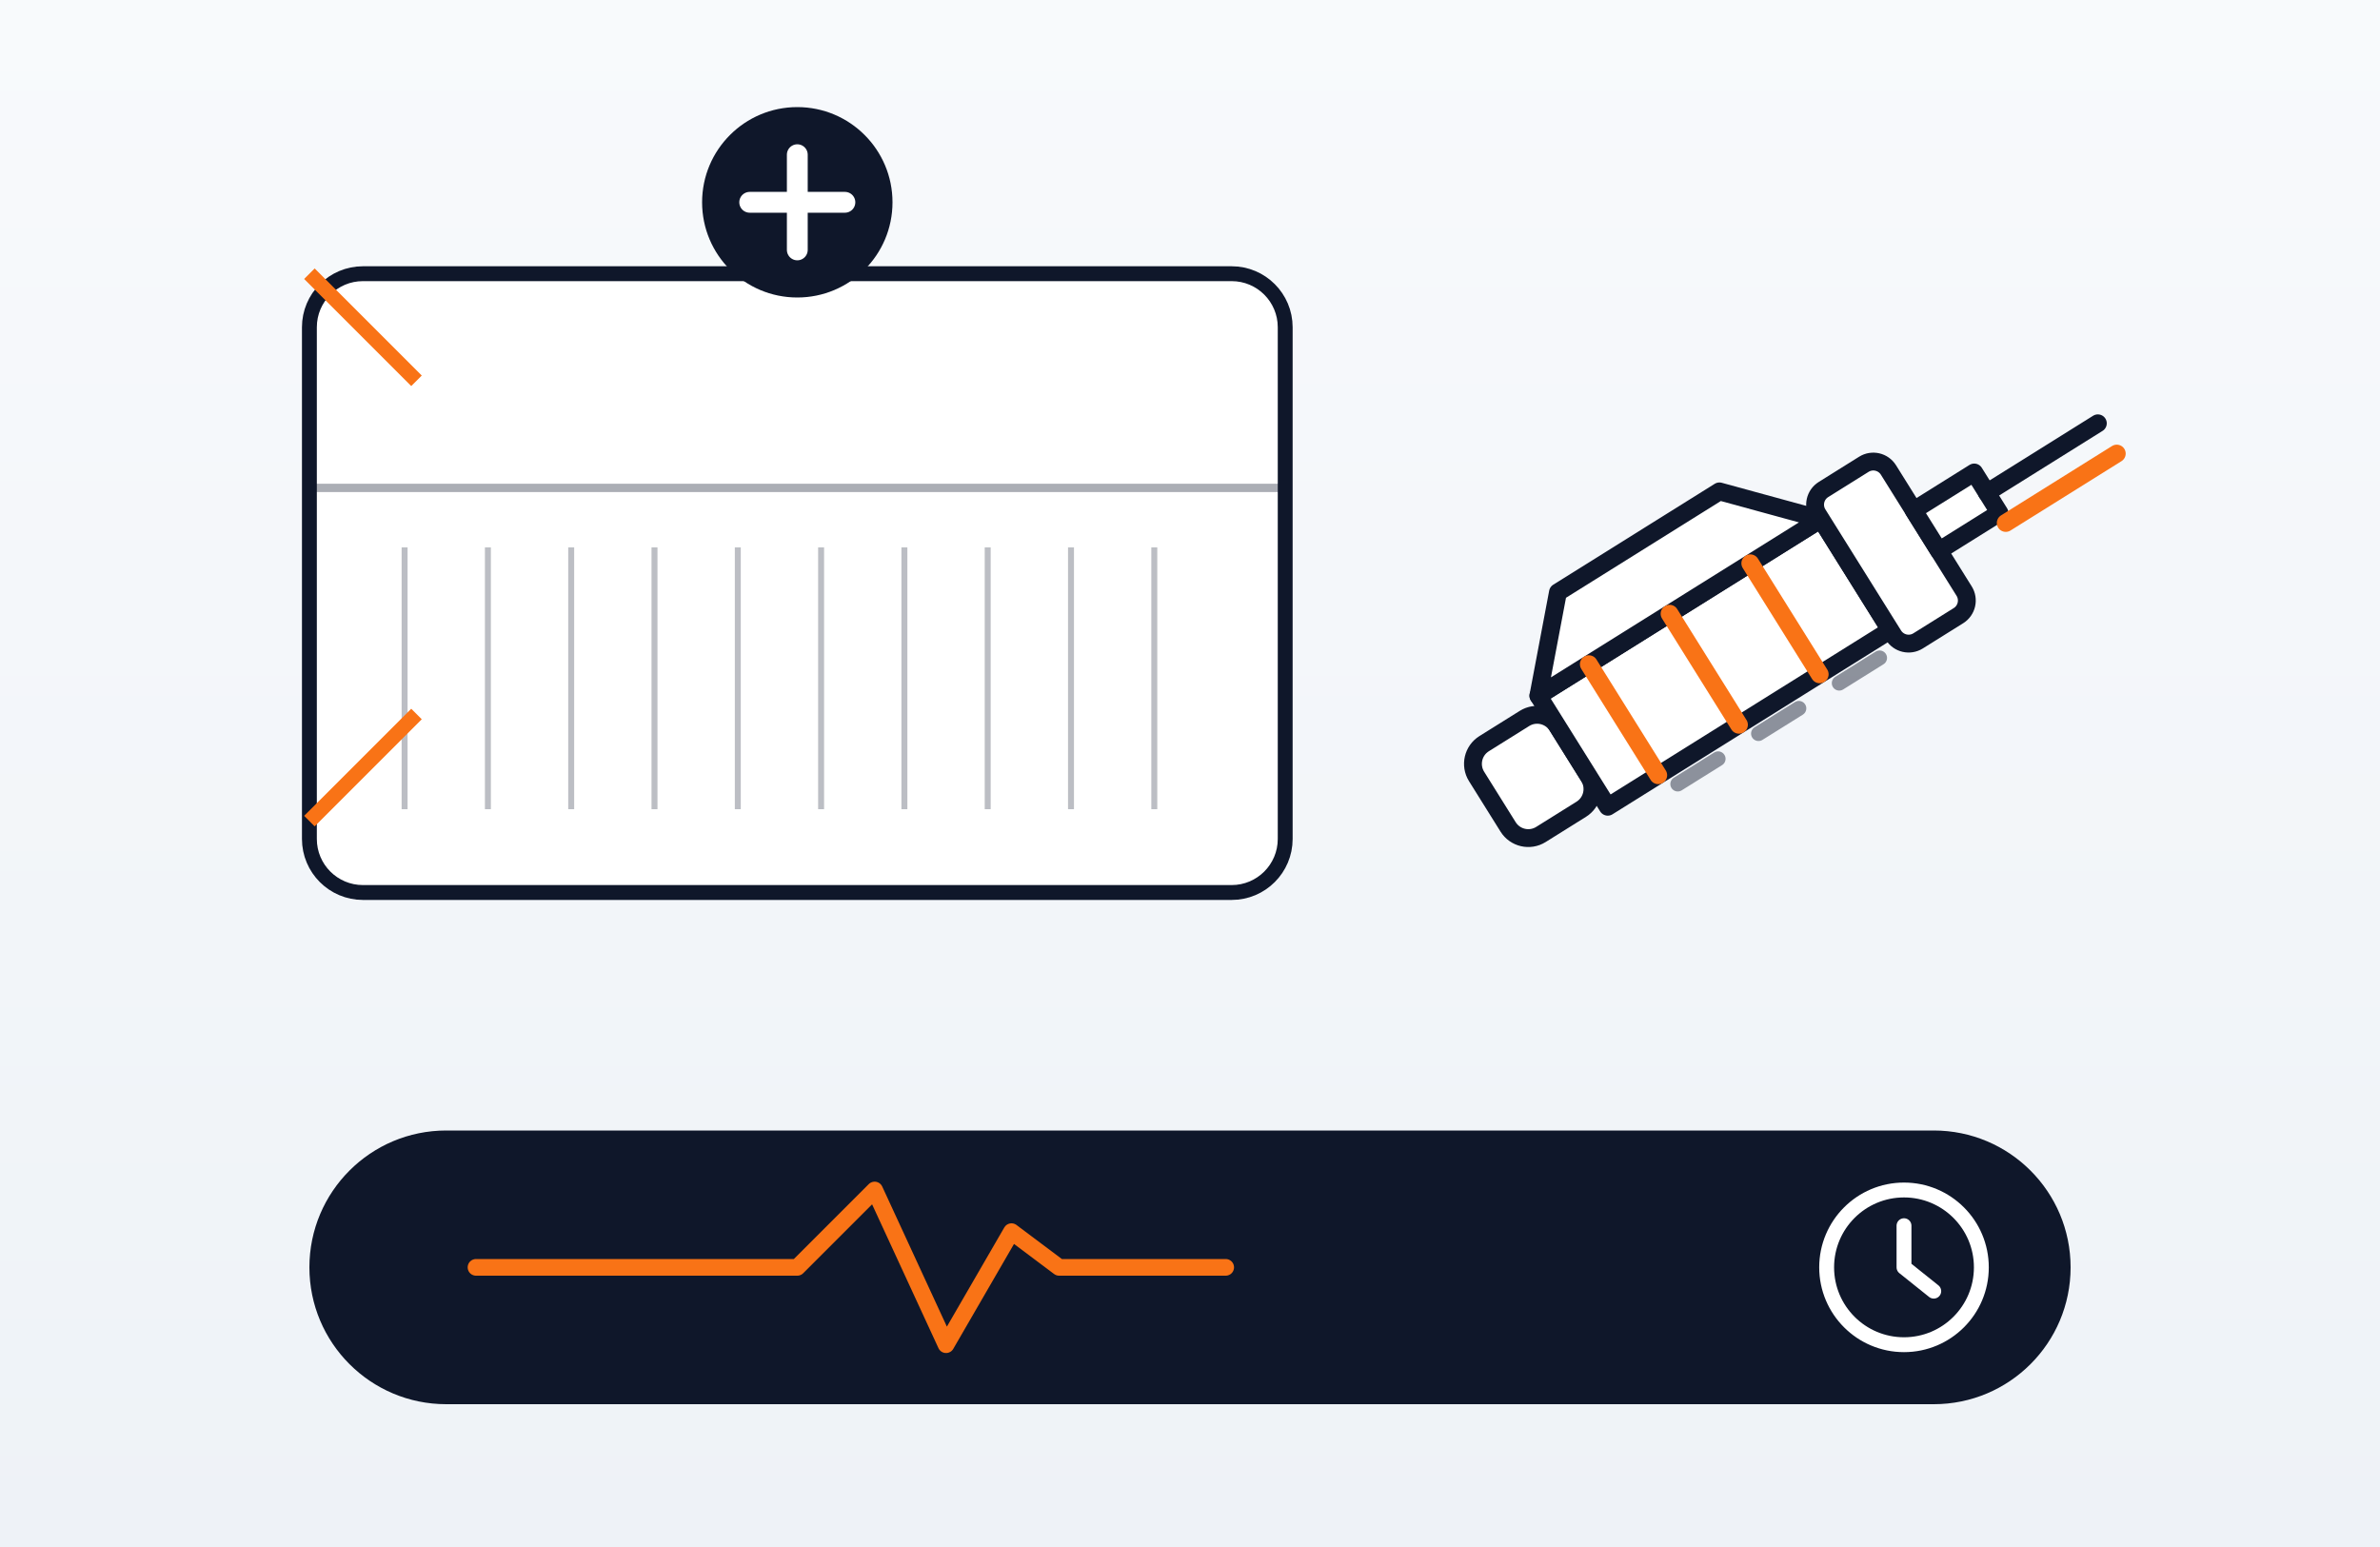
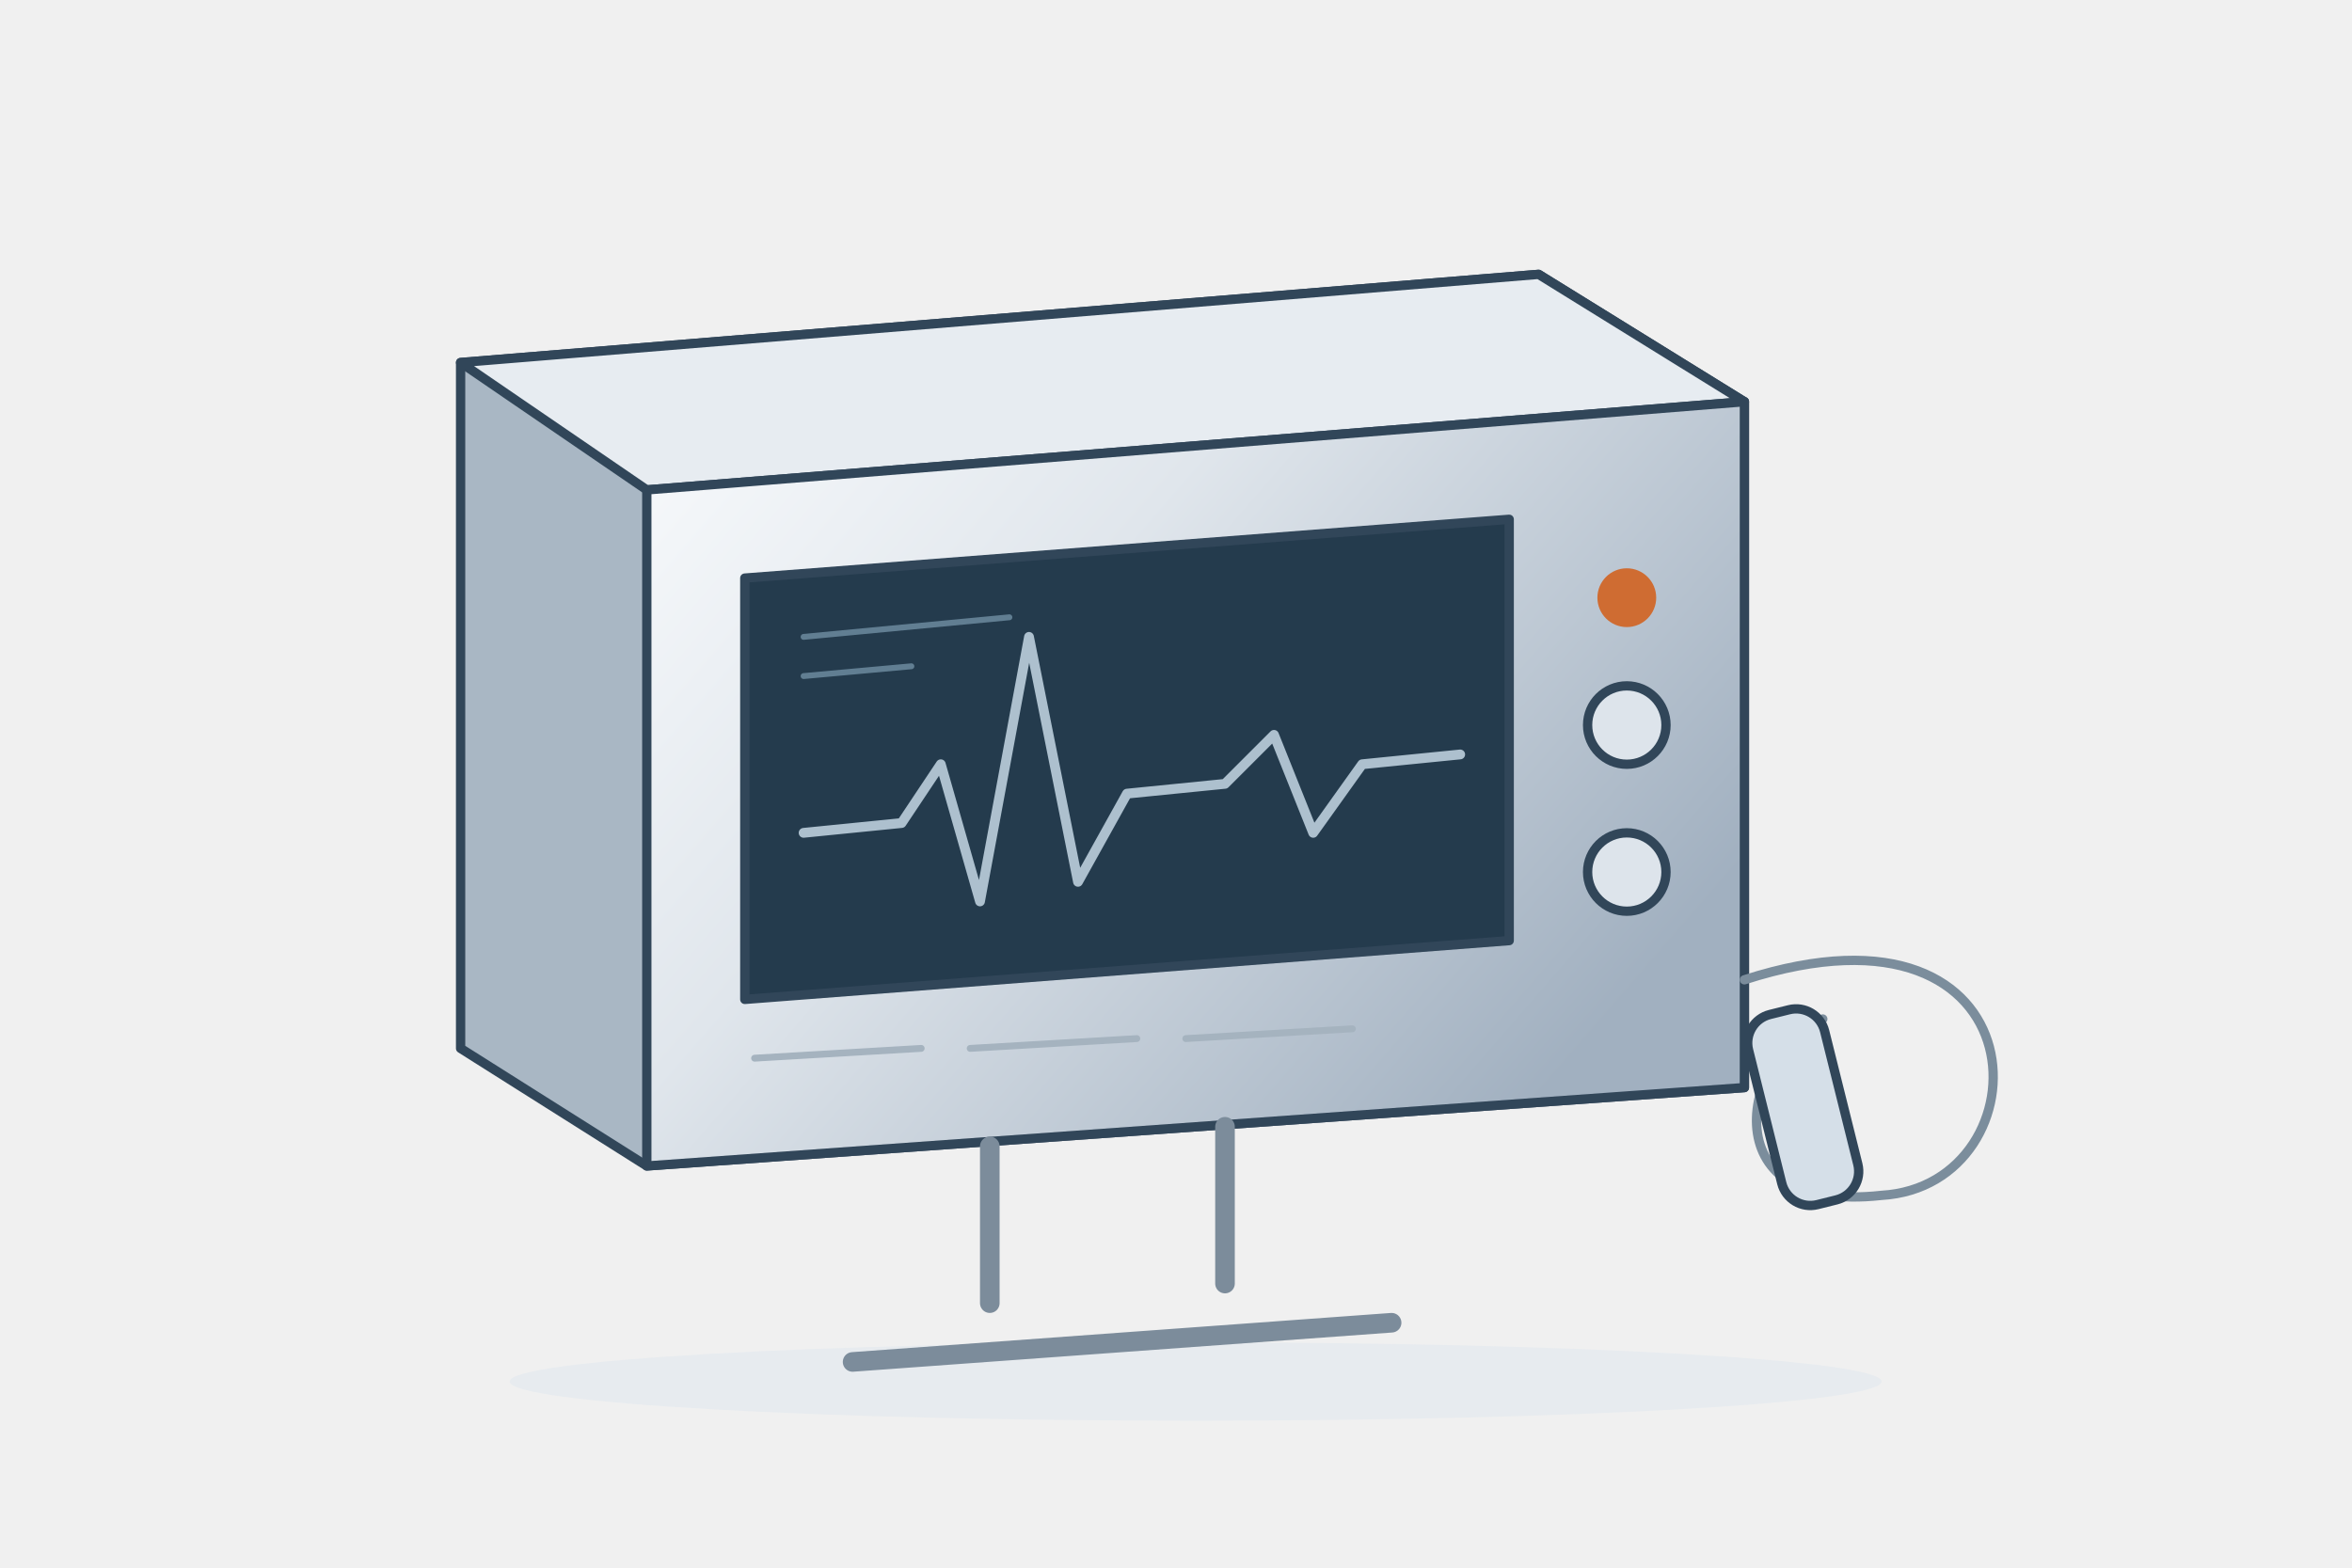
- <svg xmlns="http://www.w3.org/2000/svg" viewBox="0 0 400 260" role="img" aria-label="Medikal ve cerrahi sarf">
+ <svg xmlns="http://www.w3.org/2000/svg" viewBox="0 0 240 160" fill="none" role="img" aria-label="Medikal">
  <defs>
-     <linearGradient id="medBg" x1="0" y1="0" x2="0" y2="1">
-       <stop offset="0%" stop-color="#f8fafc" />
-       <stop offset="100%" stop-color="#eef2f7" />
+     <linearGradient id="metal" x1="0" y1="0" x2="1" y2=".6">
+       <stop stop-color="#f8fafc" />
+       <stop offset=".4" stop-color="#e0e6ec" />
+       <stop offset="1" stop-color="#a1b0c0" />
+     </linearGradient>
+     <linearGradient id="botanic" x1="0" y1="0" x2="1" y2="1">
+       <stop stop-color="#e8edf1" />
+       <stop offset="1" stop-color="#9aaebc" />
    </linearGradient>
  </defs>
-   <rect width="400" height="260" fill="url(#medBg)" />
-   <g>
-     <rect x="52" y="46" width="164" height="104" rx="9" fill="#ffffff" stroke="#0f172a" stroke-width="2.5" />
-     <path d="M52 82h164" stroke="#0f172a" stroke-width="1.4" opacity=".35" />
-     <g stroke="#0f172a" stroke-width="1" opacity=".28">
-       <path d="M68 92v44M82 92v44M96 92v44M110 92v44M124 92v44M138 92v44M152 92v44M166 92v44M180 92v44M194 92v44" />
-     </g>
-     <path d="M52 138l18-18M52 46l18 18" stroke="#f97316" stroke-width="2.5" fill="none" />
-   </g>
-   <g transform="translate(134 34)">
-     <circle r="16" fill="#0f172a" />
-     <path d="M-8 0h16M0-8v16" stroke="#ffffff" stroke-width="3.5" stroke-linecap="round" />
-   </g>
-   <g transform="translate(300 104) rotate(-32)">
-     <g fill="#ffffff" stroke="#0f172a" stroke-width="3" stroke-linejoin="round">
-       <rect x="-58" y="-9" width="16" height="18" rx="4" />
-       <path d="M-42-11h56v22h-56z" />
-       <path d="M-42-11l12-13h32l12 13z" />
-       <rect x="14" y="-15" width="14" height="30" rx="3" />
-       <path d="M28-4h12v8H28z" />
-     </g>
-     <path d="M40 0h22" stroke="#0f172a" stroke-width="3" stroke-linecap="round" />
-     <path d="M40 0h22" stroke="#f97316" stroke-width="3" stroke-linecap="round" transform="translate(0 6)" />
-     <g stroke="#f97316" stroke-width="3" stroke-linecap="round">
-       <path d="M-32-11v22M-16-11v22M0-11v22" />
-     </g>
-     <g stroke="#0f172a" stroke-width="2.5" stroke-linecap="round" opacity=".45">
-       <path d="M-30 14h8M-14 14h8M2 14h8" />
-     </g>
-   </g>
-   <g transform="translate(52 190)">
-     <rect width="296" height="46" rx="23" fill="#0f172a" />
-     <path d="M28 23h54l13-13 12 26 11-19 8 6h28" fill="none" stroke="#f97316" stroke-width="2.8" stroke-linecap="round" stroke-linejoin="round" />
-     <g transform="translate(268 23)">
-       <circle r="13" fill="none" stroke="#ffffff" stroke-width="2.5" />
-       <path d="M0-7v7l5 4" fill="none" stroke="#ffffff" stroke-width="2.5" stroke-linecap="round" stroke-linejoin="round" />
-     </g>
+   <g stroke="#314659" stroke-width=".95" stroke-linecap="round" stroke-linejoin="round">
+     <ellipse cx="122" cy="141" rx="70" ry="4" fill="#e7ebef" stroke="none" />
+     <path d="m47 37 110-9 21 13v70l-112 8-19-12Z" fill="#a9b7c4" />
+     <path d="m47 37 19 13 112-9-21-13Z" fill="#e7ecf1" />
+     <path d="m66 50 112-9v70l-112 8Z" fill="url(#metal)" />
+     <path d="m76 59 78-6v43l-78 6Z" fill="#243b4d" />
+     <path d="m82 85 10-1 4-6 4 14 5-27 5 25 5-9 10-1 5-5 4 10 5-7 10-1" stroke="#adc0ce" stroke-width="1" />
+     <path d="m82 65 21-2m-21 6 11-1" stroke="#617e92" stroke-width=".6" />
+     <circle cx="166" cy="61" r="3" fill="#cf6c32" stroke="none" />
+     <circle cx="166" cy="74" r="4" fill="#dde4eb" />
+     <circle cx="166" cy="89" r="4" fill="#dde4eb" />
+     <path d="m101 117v16m24-18v16m-38 8 55-4" stroke="#7c8c9b" stroke-width="2" />
+     <path d="M178 100c31-10 31 21 14 22-18 2-14-15-6-18" stroke="#7b8d9c" />
+     <rect x="180" y="103" width="8" height="20" rx="3" transform="rotate(-14 184 113)" fill="#d5dfe8" />
+     <path d="m77 108 17-1m5 0 17-1m5 0 17-1" stroke="#a5b3bf" stroke-width=".7" />
  </g>
</svg>
